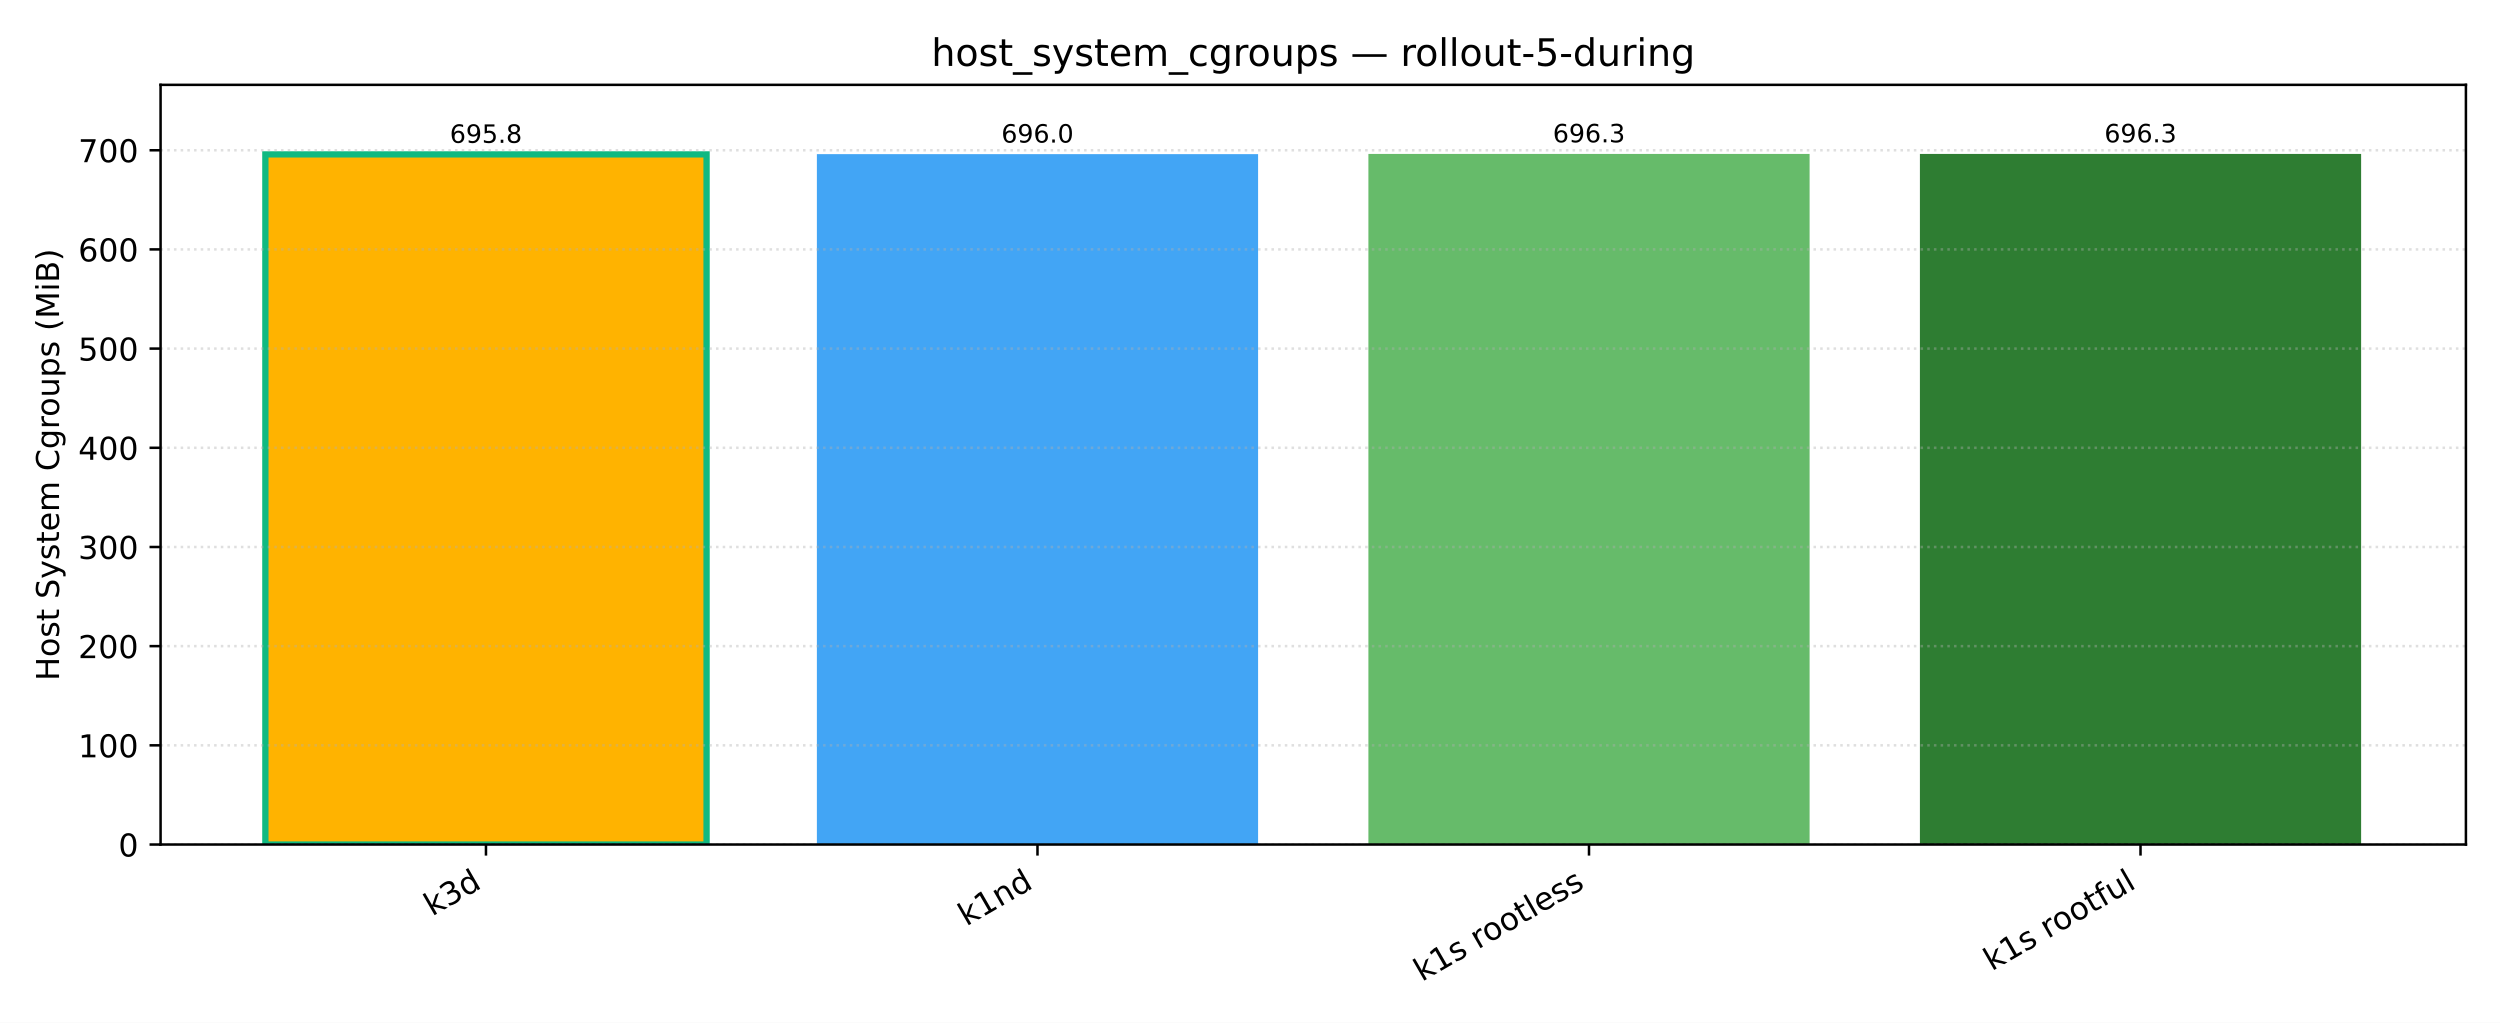
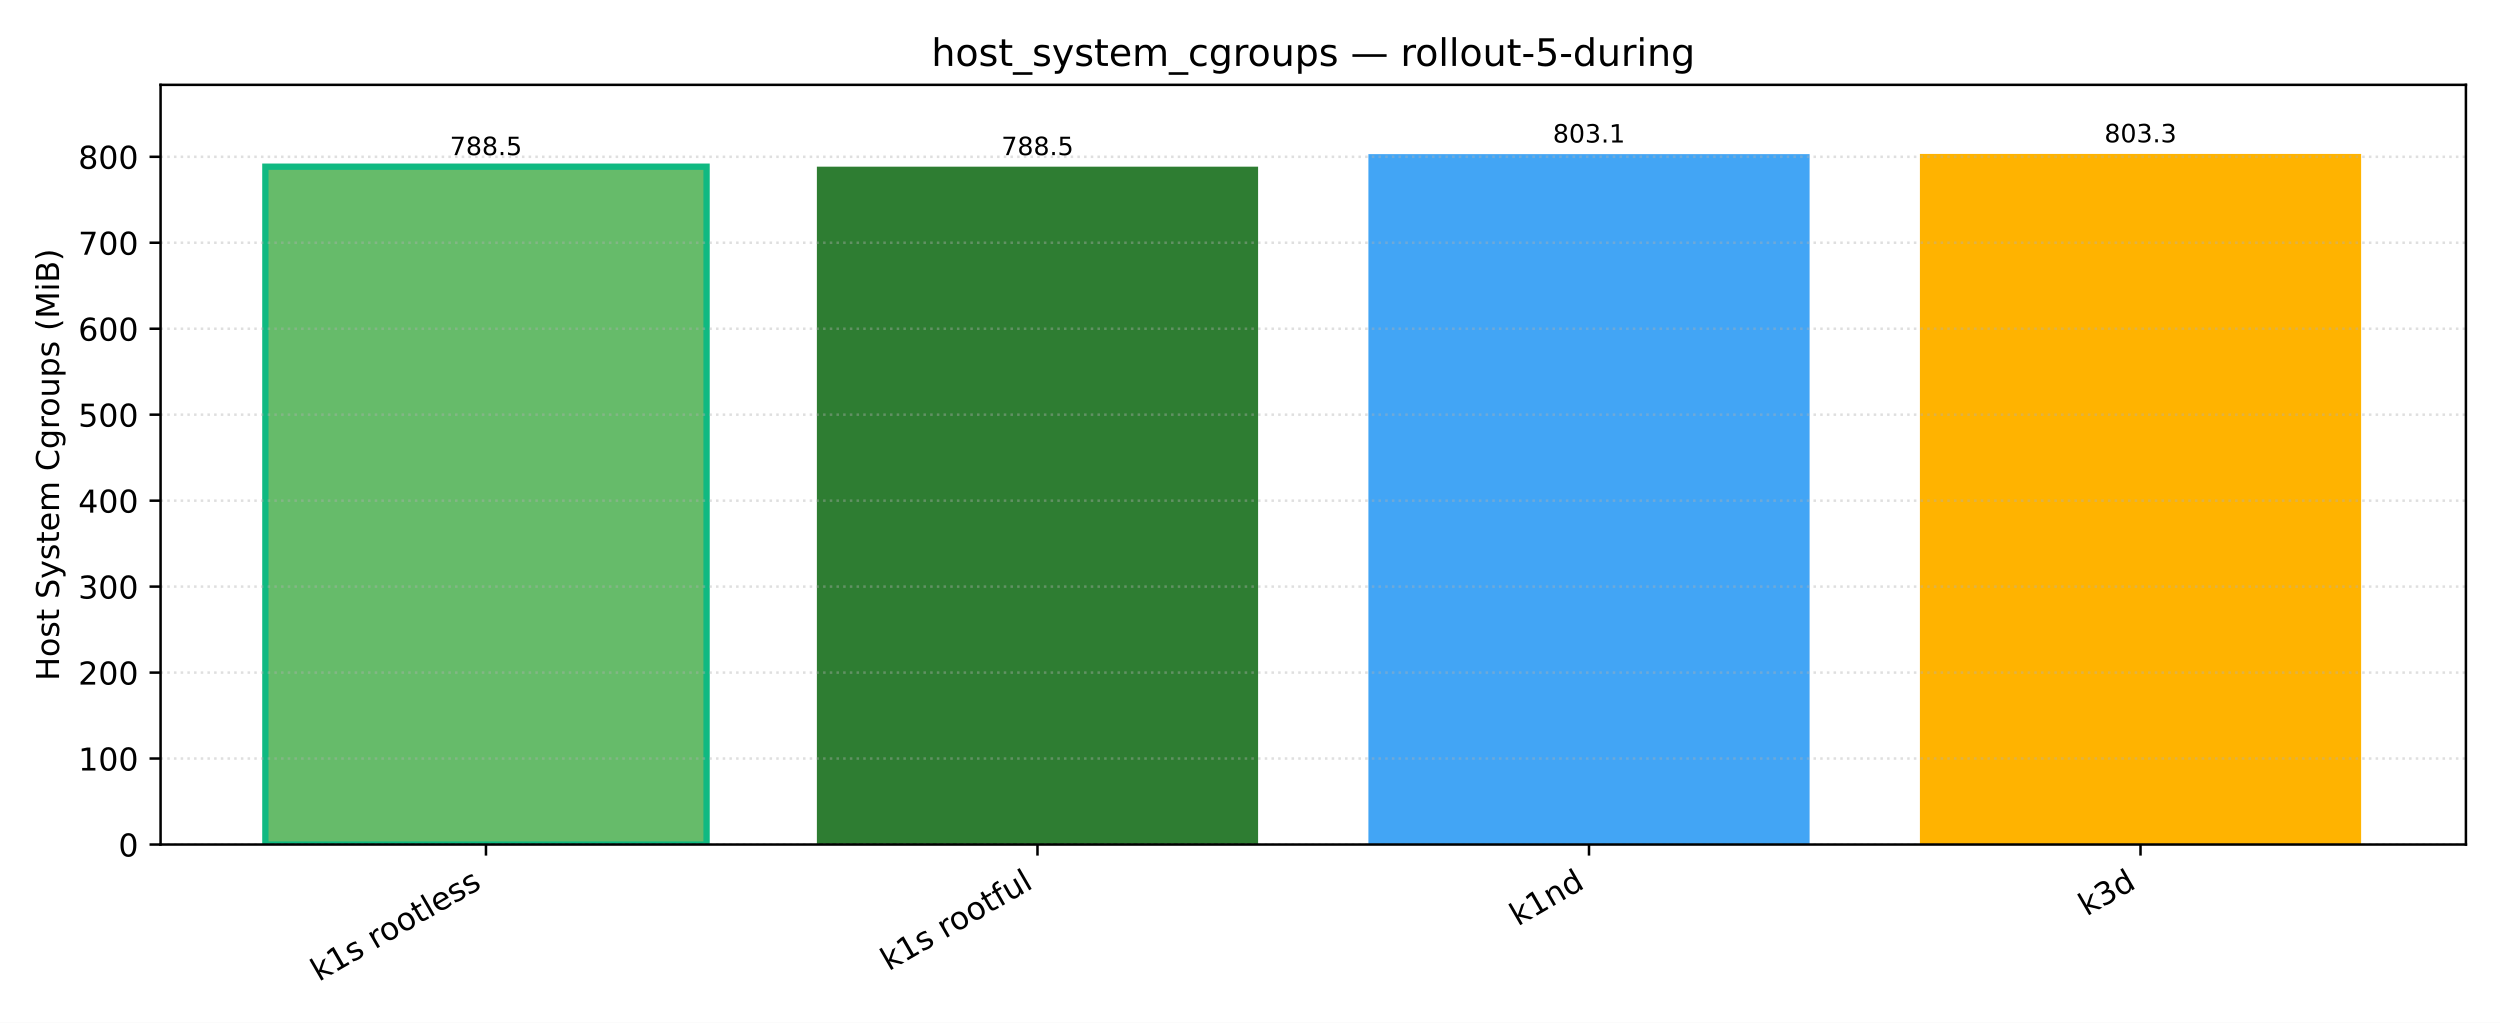
<svg xmlns="http://www.w3.org/2000/svg" xmlns:xlink="http://www.w3.org/1999/xlink" width="792pt" height="324pt" viewBox="0 0 792 324" version="1.1">
  <defs>
    <style type="text/css">*{stroke-linejoin: round; stroke-linecap: butt}</style>
  </defs>
  <g id="figure_1">
    <g id="patch_1">
      <path d="M 0 324  L 792 324  L 792 0  L 0 0  z " style="fill: #ffffff" />
    </g>
    <g id="axes_1">
      <g id="patch_2">
        <path d="M 50.87 267.545  L 781.2 267.545  L 781.2 26.88  L 50.87 26.88  z " style="fill: #ffffff" />
      </g>
      <g id="patch_3">
-         <path d="M 84.067 267.545  L 223.843 267.545  L 223.843 48.916  L 84.067 48.916  z " clip-path="url(#pded07d90b0)" style="fill: #ffb300; stroke: #10b981; stroke-width: 2; stroke-linejoin: miter" />
+         <path d="M 84.067 267.545  L 223.843 267.545  L 223.843 52.81  L 84.067 52.81  z " clip-path="url(#p44257835ae)" style="fill: #66bb6a; stroke: #10b981; stroke-width: 2; stroke-linejoin: miter" />
      </g>
      <g id="patch_4">
-         <path d="M 258.787 267.545  L 398.563 267.545  L 398.563 48.837  L 258.787 48.837  z " clip-path="url(#pded07d90b0)" style="fill: #42a5f5" />
+         <path d="M 258.787 267.545  L 398.563 267.545  L 398.563 52.81  L 258.787 52.81  z " clip-path="url(#p44257835ae)" style="fill: #2e7d32" />
      </g>
      <g id="patch_5">
-         <path d="M 433.507 267.545  L 573.283 267.545  L 573.283 48.759  L 433.507 48.759  z " clip-path="url(#pded07d90b0)" style="fill: #66bb6a" />
+         <path d="M 433.507 267.545  L 573.283 267.545  L 573.283 48.827  L 433.507 48.827  z " clip-path="url(#p44257835ae)" style="fill: #42a5f5" />
      </g>
      <g id="patch_6">
-         <path d="M 608.227 267.545  L 748.003 267.545  L 748.003 48.759  L 608.227 48.759  z " clip-path="url(#pded07d90b0)" style="fill: #2e7d32" />
+         <path d="M 608.227 267.545  L 748.003 267.545  L 748.003 48.759  L 608.227 48.759  z " clip-path="url(#p44257835ae)" style="fill: #ffb300" />
      </g>
      <g id="matplotlib.axis_1">
        <g id="xtick_1">
          <g id="line2d_1">
            <defs>
-               <path id="m4266409bee" d="M 0 0  L 0 3.5  " style="stroke: #000000; stroke-width: 0.8" />
+               <path id="m3180eea203" d="M 0 0  L 0 3.5  " style="stroke: #000000; stroke-width: 0.8" />
            </defs>
            <g>
-               <use xlink:href="#m4266409bee" x="153.955" y="267.545" style="stroke: #000000; stroke-width: 0.8" />
+               <use xlink:href="#m3180eea203" x="153.955" y="267.545" style="stroke: #000000; stroke-width: 0.8" />
            </g>
          </g>
          <g id="text_1">
-             <g transform="translate(136.8922 290.3767) rotate(-30) scale(0.1 -0.1)">
+             <g transform="translate(101.0103 311.0931) rotate(-30) scale(0.1 -0.1)">
              <defs>
                <path id="DejaVuSans-6b" d="M 581 4863  L 1159 4863  L 1159 1991  L 2875 3500  L 3609 3500  L 1753 1863  L 3688 0  L 2938 0  L 1159 1709  L 1159 0  L 581 0  L 581 4863  z " transform="scale(0.015625)" />
-                 <path id="DejaVuSans-33" d="M 2597 2516  Q 3050 2419 3304 2112  Q 3559 1806 3559 1356  Q 3559 666 3084 287  Q 2609 -91 1734 -91  Q 1441 -91 1130 -33  Q 819 25 488 141  L 488 750  Q 750 597 1062 519  Q 1375 441 1716 441  Q 2309 441 2620 675  Q 2931 909 2931 1356  Q 2931 1769 2642 2001  Q 2353 2234 1838 2234  L 1294 2234  L 1294 2753  L 1863 2753  Q 2328 2753 2575 2939  Q 2822 3125 2822 3475  Q 2822 3834 2567 4026  Q 2313 4219 1838 4219  Q 1578 4219 1281 4162  Q 984 4106 628 3988  L 628 4550  Q 988 4650 1302 4700  Q 1616 4750 1894 4750  Q 2613 4750 3031 4423  Q 3450 4097 3450 3541  Q 3450 3153 3228 2886  Q 3006 2619 2597 2516  z " transform="scale(0.015625)" />
-                 <path id="DejaVuSans-64" d="M 2906 2969  L 2906 4863  L 3481 4863  L 3481 0  L 2906 0  L 2906 525  Q 2725 213 2448 61  Q 2172 -91 1784 -91  Q 1150 -91 751 415  Q 353 922 353 1747  Q 353 2572 751 3078  Q 1150 3584 1784 3584  Q 2172 3584 2448 3432  Q 2725 3281 2906 2969  z M 947 1747  Q 947 1113 1208 752  Q 1469 391 1925 391  Q 2381 391 2643 752  Q 2906 1113 2906 1747  Q 2906 2381 2643 2742  Q 2381 3103 1925 3103  Q 1469 3103 1208 2742  Q 947 2381 947 1747  z " transform="scale(0.015625)" />
-               </defs>
-               <use xlink:href="#DejaVuSans-6b" />
-               <use xlink:href="#DejaVuSans-33" transform="translate(57.91016 0)" />
-               <use xlink:href="#DejaVuSans-64" transform="translate(121.5332 0)" />
-             </g>
-           </g>
-         </g>
-         <g id="xtick_2">
-           <g id="line2d_2">
-             <g>
-               <use xlink:href="#m4266409bee" x="328.675" y="267.545" style="stroke: #000000; stroke-width: 0.8" />
-             </g>
-           </g>
-           <g id="text_2">
-             <g transform="translate(306.1238 293.5454) rotate(-30) scale(0.1 -0.1)">
-               <defs>
                <path id="DejaVuSans-31" d="M 794 531  L 1825 531  L 1825 4091  L 703 3866  L 703 4441  L 1819 4666  L 2450 4666  L 2450 531  L 3481 531  L 3481 0  L 794 0  L 794 531  z " transform="scale(0.015625)" />
-                 <path id="DejaVuSans-6e" d="M 3513 2113  L 3513 0  L 2938 0  L 2938 2094  Q 2938 2591 2744 2837  Q 2550 3084 2163 3084  Q 1697 3084 1428 2787  Q 1159 2491 1159 1978  L 1159 0  L 581 0  L 581 3500  L 1159 3500  L 1159 2956  Q 1366 3272 1645 3428  Q 1925 3584 2291 3584  Q 2894 3584 3203 3211  Q 3513 2838 3513 2113  z " transform="scale(0.015625)" />
-               </defs>
-               <use xlink:href="#DejaVuSans-6b" />
-               <use xlink:href="#DejaVuSans-31" transform="translate(57.91016 0)" />
-               <use xlink:href="#DejaVuSans-6e" transform="translate(121.5332 0)" />
-               <use xlink:href="#DejaVuSans-64" transform="translate(184.9121 0)" />
-             </g>
-           </g>
-         </g>
-         <g id="xtick_3">
-           <g id="line2d_3">
-             <g>
-               <use xlink:href="#m4266409bee" x="503.395" y="267.545" style="stroke: #000000; stroke-width: 0.8" />
-             </g>
-           </g>
-           <g id="text_3">
-             <g transform="translate(450.4505 311.0931) rotate(-30) scale(0.1 -0.1)">
-               <defs>
                <path id="DejaVuSans-73" d="M 2834 3397  L 2834 2853  Q 2591 2978 2328 3040  Q 2066 3103 1784 3103  Q 1356 3103 1142 2972  Q 928 2841 928 2578  Q 928 2378 1081 2264  Q 1234 2150 1697 2047  L 1894 2003  Q 2506 1872 2764 1633  Q 3022 1394 3022 966  Q 3022 478 2636 193  Q 2250 -91 1575 -91  Q 1294 -91 989 -36  Q 684 19 347 128  L 347 722  Q 666 556 975 473  Q 1284 391 1588 391  Q 1994 391 2212 530  Q 2431 669 2431 922  Q 2431 1156 2273 1281  Q 2116 1406 1581 1522  L 1381 1569  Q 847 1681 609 1914  Q 372 2147 372 2553  Q 372 3047 722 3315  Q 1072 3584 1716 3584  Q 2034 3584 2315 3537  Q 2597 3491 2834 3397  z " transform="scale(0.015625)" />
                <path id="DejaVuSans-20" transform="scale(0.015625)" />
                <path id="DejaVuSans-72" d="M 2631 2963  Q 2534 3019 2420 3045  Q 2306 3072 2169 3072  Q 1681 3072 1420 2755  Q 1159 2438 1159 1844  L 1159 0  L 581 0  L 581 3500  L 1159 3500  L 1159 2956  Q 1341 3275 1631 3429  Q 1922 3584 2338 3584  Q 2397 3584 2469 3576  Q 2541 3569 2628 3553  L 2631 2963  z " transform="scale(0.015625)" />
                <path id="DejaVuSans-6f" d="M 1959 3097  Q 1497 3097 1228 2736  Q 959 2375 959 1747  Q 959 1119 1226 758  Q 1494 397 1959 397  Q 2419 397 2687 759  Q 2956 1122 2956 1747  Q 2956 2369 2687 2733  Q 2419 3097 1959 3097  z M 1959 3584  Q 2709 3584 3137 3096  Q 3566 2609 3566 1747  Q 3566 888 3137 398  Q 2709 -91 1959 -91  Q 1206 -91 779 398  Q 353 888 353 1747  Q 353 2609 779 3096  Q 1206 3584 1959 3584  z " transform="scale(0.015625)" />
                <path id="DejaVuSans-74" d="M 1172 4494  L 1172 3500  L 2356 3500  L 2356 3053  L 1172 3053  L 1172 1153  Q 1172 725 1289 603  Q 1406 481 1766 481  L 2356 481  L 2356 0  L 1766 0  Q 1100 0 847 248  Q 594 497 594 1153  L 594 3053  L 172 3053  L 172 3500  L 594 3500  L 594 4494  L 1172 4494  z " transform="scale(0.015625)" />
                <path id="DejaVuSans-6c" d="M 603 4863  L 1178 4863  L 1178 0  L 603 0  L 603 4863  z " transform="scale(0.015625)" />
                <path id="DejaVuSans-65" d="M 3597 1894  L 3597 1613  L 953 1613  Q 991 1019 1311 708  Q 1631 397 2203 397  Q 2534 397 2845 478  Q 3156 559 3463 722  L 3463 178  Q 3153 47 2828 -22  Q 2503 -91 2169 -91  Q 1331 -91 842 396  Q 353 884 353 1716  Q 353 2575 817 3079  Q 1281 3584 2069 3584  Q 2775 3584 3186 3129  Q 3597 2675 3597 1894  z M 3022 2063  Q 3016 2534 2758 2815  Q 2500 3097 2075 3097  Q 1594 3097 1305 2825  Q 1016 2553 972 2059  L 3022 2063  z " transform="scale(0.015625)" />
              </defs>
              <use xlink:href="#DejaVuSans-6b" />
              <use xlink:href="#DejaVuSans-31" transform="translate(57.91016 0)" />
              <use xlink:href="#DejaVuSans-73" transform="translate(121.5332 0)" />
              <use xlink:href="#DejaVuSans-20" transform="translate(173.6328 0)" />
              <use xlink:href="#DejaVuSans-72" transform="translate(205.4199 0)" />
              <use xlink:href="#DejaVuSans-6f" transform="translate(244.2832 0)" />
              <use xlink:href="#DejaVuSans-6f" transform="translate(305.4648 0)" />
              <use xlink:href="#DejaVuSans-74" transform="translate(366.6465 0)" />
              <use xlink:href="#DejaVuSans-6c" transform="translate(405.8555 0)" />
              <use xlink:href="#DejaVuSans-65" transform="translate(433.6387 0)" />
              <use xlink:href="#DejaVuSans-73" transform="translate(495.1621 0)" />
              <use xlink:href="#DejaVuSans-73" transform="translate(547.2617 0)" />
            </g>
          </g>
        </g>
-         <g id="xtick_4">
-           <g id="line2d_4">
-             <g>
-               <use xlink:href="#m4266409bee" x="678.115" y="267.545" style="stroke: #000000; stroke-width: 0.8" />
-             </g>
-           </g>
-           <g id="text_4">
-             <g transform="translate(630.9852 307.7361) rotate(-30) scale(0.1 -0.1)">
+         <g id="xtick_2">
+           <g id="line2d_2">
+             <g>
+               <use xlink:href="#m3180eea203" x="328.675" y="267.545" style="stroke: #000000; stroke-width: 0.8" />
+             </g>
+           </g>
+           <g id="text_2">
+             <g transform="translate(281.545 307.7361) rotate(-30) scale(0.1 -0.1)">
              <defs>
                <path id="DejaVuSans-66" d="M 2375 4863  L 2375 4384  L 1825 4384  Q 1516 4384 1395 4259  Q 1275 4134 1275 3809  L 1275 3500  L 2222 3500  L 2222 3053  L 1275 3053  L 1275 0  L 697 0  L 697 3053  L 147 3053  L 147 3500  L 697 3500  L 697 3744  Q 697 4328 969 4595  Q 1241 4863 1831 4863  L 2375 4863  z " transform="scale(0.015625)" />
                <path id="DejaVuSans-75" d="M 544 1381  L 544 3500  L 1119 3500  L 1119 1403  Q 1119 906 1312 657  Q 1506 409 1894 409  Q 2359 409 2629 706  Q 2900 1003 2900 1516  L 2900 3500  L 3475 3500  L 3475 0  L 2900 0  L 2900 538  Q 2691 219 2414 64  Q 2138 -91 1772 -91  Q 1169 -91 856 284  Q 544 659 544 1381  z M 1991 3584  L 1991 3584  z " transform="scale(0.015625)" />
              </defs>
              <use xlink:href="#DejaVuSans-6b" />
              <use xlink:href="#DejaVuSans-31" transform="translate(57.91016 0)" />
              <use xlink:href="#DejaVuSans-73" transform="translate(121.5332 0)" />
              <use xlink:href="#DejaVuSans-20" transform="translate(173.6328 0)" />
              <use xlink:href="#DejaVuSans-72" transform="translate(205.4199 0)" />
              <use xlink:href="#DejaVuSans-6f" transform="translate(244.2832 0)" />
              <use xlink:href="#DejaVuSans-6f" transform="translate(305.4648 0)" />
              <use xlink:href="#DejaVuSans-74" transform="translate(366.6465 0)" />
              <use xlink:href="#DejaVuSans-66" transform="translate(405.8555 0)" />
              <use xlink:href="#DejaVuSans-75" transform="translate(441.0605 0)" />
              <use xlink:href="#DejaVuSans-6c" transform="translate(504.4395 0)" />
            </g>
          </g>
        </g>
+         <g id="xtick_3">
+           <g id="line2d_3">
+             <g>
+               <use xlink:href="#m3180eea203" x="503.395" y="267.545" style="stroke: #000000; stroke-width: 0.8" />
+             </g>
+           </g>
+           <g id="text_3">
+             <g transform="translate(480.8439 293.5454) rotate(-30) scale(0.1 -0.1)">
+               <defs>
+                 <path id="DejaVuSans-6e" d="M 3513 2113  L 3513 0  L 2938 0  L 2938 2094  Q 2938 2591 2744 2837  Q 2550 3084 2163 3084  Q 1697 3084 1428 2787  Q 1159 2491 1159 1978  L 1159 0  L 581 0  L 581 3500  L 1159 3500  L 1159 2956  Q 1366 3272 1645 3428  Q 1925 3584 2291 3584  Q 2894 3584 3203 3211  Q 3513 2838 3513 2113  z " transform="scale(0.015625)" />
+                 <path id="DejaVuSans-64" d="M 2906 2969  L 2906 4863  L 3481 4863  L 3481 0  L 2906 0  L 2906 525  Q 2725 213 2448 61  Q 2172 -91 1784 -91  Q 1150 -91 751 415  Q 353 922 353 1747  Q 353 2572 751 3078  Q 1150 3584 1784 3584  Q 2172 3584 2448 3432  Q 2725 3281 2906 2969  z M 947 1747  Q 947 1113 1208 752  Q 1469 391 1925 391  Q 2381 391 2643 752  Q 2906 1113 2906 1747  Q 2906 2381 2643 2742  Q 2381 3103 1925 3103  Q 1469 3103 1208 2742  Q 947 2381 947 1747  z " transform="scale(0.015625)" />
+               </defs>
+               <use xlink:href="#DejaVuSans-6b" />
+               <use xlink:href="#DejaVuSans-31" transform="translate(57.91016 0)" />
+               <use xlink:href="#DejaVuSans-6e" transform="translate(121.5332 0)" />
+               <use xlink:href="#DejaVuSans-64" transform="translate(184.9121 0)" />
+             </g>
+           </g>
+         </g>
+         <g id="xtick_4">
+           <g id="line2d_4">
+             <g>
+               <use xlink:href="#m3180eea203" x="678.115" y="267.545" style="stroke: #000000; stroke-width: 0.8" />
+             </g>
+           </g>
+           <g id="text_4">
+             <g transform="translate(661.0525 290.3767) rotate(-30) scale(0.1 -0.1)">
+               <defs>
+                 <path id="DejaVuSans-33" d="M 2597 2516  Q 3050 2419 3304 2112  Q 3559 1806 3559 1356  Q 3559 666 3084 287  Q 2609 -91 1734 -91  Q 1441 -91 1130 -33  Q 819 25 488 141  L 488 750  Q 750 597 1062 519  Q 1375 441 1716 441  Q 2309 441 2620 675  Q 2931 909 2931 1356  Q 2931 1769 2642 2001  Q 2353 2234 1838 2234  L 1294 2234  L 1294 2753  L 1863 2753  Q 2328 2753 2575 2939  Q 2822 3125 2822 3475  Q 2822 3834 2567 4026  Q 2313 4219 1838 4219  Q 1578 4219 1281 4162  Q 984 4106 628 3988  L 628 4550  Q 988 4650 1302 4700  Q 1616 4750 1894 4750  Q 2613 4750 3031 4423  Q 3450 4097 3450 3541  Q 3450 3153 3228 2886  Q 3006 2619 2597 2516  z " transform="scale(0.015625)" />
+               </defs>
+               <use xlink:href="#DejaVuSans-6b" />
+               <use xlink:href="#DejaVuSans-33" transform="translate(57.91016 0)" />
+               <use xlink:href="#DejaVuSans-64" transform="translate(121.5332 0)" />
+             </g>
+           </g>
+         </g>
      </g>
      <g id="matplotlib.axis_2">
        <g id="ytick_1">
          <g id="line2d_5">
-             <path d="M 50.87 267.545  L 781.2 267.545  " clip-path="url(#pded07d90b0)" style="fill: none; stroke-dasharray: 0.8,1.32; stroke-dashoffset: 0; stroke: #b0b0b0; stroke-opacity: 0.4; stroke-width: 0.8" />
+             <path d="M 50.87 267.545  L 781.2 267.545  " clip-path="url(#p44257835ae)" style="fill: none; stroke-dasharray: 0.8,1.32; stroke-dashoffset: 0; stroke: #b0b0b0; stroke-opacity: 0.4; stroke-width: 0.8" />
          </g>
          <g id="line2d_6">
            <defs>
-               <path id="mcf8154e79a" d="M 0 0  L -3.5 0  " style="stroke: #000000; stroke-width: 0.8" />
+               <path id="m8c881ca700" d="M 0 0  L -3.5 0  " style="stroke: #000000; stroke-width: 0.8" />
            </defs>
            <g>
-               <use xlink:href="#mcf8154e79a" x="50.87" y="267.545" style="stroke: #000000; stroke-width: 0.8" />
+               <use xlink:href="#m8c881ca700" x="50.87" y="267.545" style="stroke: #000000; stroke-width: 0.8" />
            </g>
          </g>
          <g id="text_5">
            <g transform="translate(37.5075 271.3447) scale(0.1 -0.1)">
              <defs>
                <path id="DejaVuSans-30" d="M 2034 4250  Q 1547 4250 1301 3770  Q 1056 3291 1056 2328  Q 1056 1369 1301 889  Q 1547 409 2034 409  Q 2525 409 2770 889  Q 3016 1369 3016 2328  Q 3016 3291 2770 3770  Q 2525 4250 2034 4250  z M 2034 4750  Q 2819 4750 3233 4129  Q 3647 3509 3647 2328  Q 3647 1150 3233 529  Q 2819 -91 2034 -91  Q 1250 -91 836 529  Q 422 1150 422 2328  Q 422 3509 836 4129  Q 1250 4750 2034 4750  z " transform="scale(0.015625)" />
              </defs>
              <use xlink:href="#DejaVuSans-30" />
            </g>
          </g>
        </g>
        <g id="ytick_2">
          <g id="line2d_7">
-             <path d="M 50.87 236.124  L 781.2 236.124  " clip-path="url(#pded07d90b0)" style="fill: none; stroke-dasharray: 0.8,1.32; stroke-dashoffset: 0; stroke: #b0b0b0; stroke-opacity: 0.4; stroke-width: 0.8" />
+             <path d="M 50.87 240.311  L 781.2 240.311  " clip-path="url(#p44257835ae)" style="fill: none; stroke-dasharray: 0.8,1.32; stroke-dashoffset: 0; stroke: #b0b0b0; stroke-opacity: 0.4; stroke-width: 0.8" />
          </g>
          <g id="line2d_8">
            <g>
-               <use xlink:href="#mcf8154e79a" x="50.87" y="236.124" style="stroke: #000000; stroke-width: 0.8" />
+               <use xlink:href="#m8c881ca700" x="50.87" y="240.311" style="stroke: #000000; stroke-width: 0.8" />
            </g>
          </g>
          <g id="text_6">
-             <g transform="translate(24.7825 239.9232) scale(0.1 -0.1)">
+             <g transform="translate(24.7825 244.1098) scale(0.1 -0.1)">
              <use xlink:href="#DejaVuSans-31" />
              <use xlink:href="#DejaVuSans-30" transform="translate(63.62305 0)" />
              <use xlink:href="#DejaVuSans-30" transform="translate(127.2461 0)" />
            </g>
          </g>
        </g>
        <g id="ytick_3">
          <g id="line2d_9">
-             <path d="M 50.87 204.703  L 781.2 204.703  " clip-path="url(#pded07d90b0)" style="fill: none; stroke-dasharray: 0.8,1.32; stroke-dashoffset: 0; stroke: #b0b0b0; stroke-opacity: 0.4; stroke-width: 0.8" />
+             <path d="M 50.87 213.076  L 781.2 213.076  " clip-path="url(#p44257835ae)" style="fill: none; stroke-dasharray: 0.8,1.32; stroke-dashoffset: 0; stroke: #b0b0b0; stroke-opacity: 0.4; stroke-width: 0.8" />
          </g>
          <g id="line2d_10">
            <g>
-               <use xlink:href="#mcf8154e79a" x="50.87" y="204.703" style="stroke: #000000; stroke-width: 0.8" />
+               <use xlink:href="#m8c881ca700" x="50.87" y="213.076" style="stroke: #000000; stroke-width: 0.8" />
            </g>
          </g>
          <g id="text_7">
-             <g transform="translate(24.7825 208.5017) scale(0.1 -0.1)">
+             <g transform="translate(24.7825 216.8749) scale(0.1 -0.1)">
              <defs>
                <path id="DejaVuSans-32" d="M 1228 531  L 3431 531  L 3431 0  L 469 0  L 469 531  Q 828 903 1448 1529  Q 2069 2156 2228 2338  Q 2531 2678 2651 2914  Q 2772 3150 2772 3378  Q 2772 3750 2511 3984  Q 2250 4219 1831 4219  Q 1534 4219 1204 4116  Q 875 4013 500 3803  L 500 4441  Q 881 4594 1212 4672  Q 1544 4750 1819 4750  Q 2544 4750 2975 4387  Q 3406 4025 3406 3419  Q 3406 3131 3298 2873  Q 3191 2616 2906 2266  Q 2828 2175 2409 1742  Q 1991 1309 1228 531  z " transform="scale(0.015625)" />
              </defs>
              <use xlink:href="#DejaVuSans-32" />
              <use xlink:href="#DejaVuSans-30" transform="translate(63.62305 0)" />
              <use xlink:href="#DejaVuSans-30" transform="translate(127.2461 0)" />
            </g>
          </g>
        </g>
        <g id="ytick_4">
          <g id="line2d_11">
-             <path d="M 50.87 173.281  L 781.2 173.281  " clip-path="url(#pded07d90b0)" style="fill: none; stroke-dasharray: 0.8,1.32; stroke-dashoffset: 0; stroke: #b0b0b0; stroke-opacity: 0.4; stroke-width: 0.8" />
+             <path d="M 50.87 185.841  L 781.2 185.841  " clip-path="url(#p44257835ae)" style="fill: none; stroke-dasharray: 0.8,1.32; stroke-dashoffset: 0; stroke: #b0b0b0; stroke-opacity: 0.4; stroke-width: 0.8" />
          </g>
          <g id="line2d_12">
            <g>
-               <use xlink:href="#mcf8154e79a" x="50.87" y="173.281" style="stroke: #000000; stroke-width: 0.8" />
+               <use xlink:href="#m8c881ca700" x="50.87" y="185.841" style="stroke: #000000; stroke-width: 0.8" />
            </g>
          </g>
          <g id="text_8">
-             <g transform="translate(24.7825 177.0802) scale(0.1 -0.1)">
+             <g transform="translate(24.7825 189.6399) scale(0.1 -0.1)">
              <use xlink:href="#DejaVuSans-33" />
              <use xlink:href="#DejaVuSans-30" transform="translate(63.62305 0)" />
              <use xlink:href="#DejaVuSans-30" transform="translate(127.2461 0)" />
            </g>
          </g>
        </g>
        <g id="ytick_5">
          <g id="line2d_13">
-             <path d="M 50.87 141.86  L 781.2 141.86  " clip-path="url(#pded07d90b0)" style="fill: none; stroke-dasharray: 0.8,1.32; stroke-dashoffset: 0; stroke: #b0b0b0; stroke-opacity: 0.4; stroke-width: 0.8" />
+             <path d="M 50.87 158.606  L 781.2 158.606  " clip-path="url(#p44257835ae)" style="fill: none; stroke-dasharray: 0.8,1.32; stroke-dashoffset: 0; stroke: #b0b0b0; stroke-opacity: 0.4; stroke-width: 0.8" />
          </g>
          <g id="line2d_14">
            <g>
-               <use xlink:href="#mcf8154e79a" x="50.87" y="141.86" style="stroke: #000000; stroke-width: 0.8" />
+               <use xlink:href="#m8c881ca700" x="50.87" y="158.606" style="stroke: #000000; stroke-width: 0.8" />
            </g>
          </g>
          <g id="text_9">
-             <g transform="translate(24.7825 145.6588) scale(0.1 -0.1)">
+             <g transform="translate(24.7825 162.405) scale(0.1 -0.1)">
              <defs>
                <path id="DejaVuSans-34" d="M 2419 4116  L 825 1625  L 2419 1625  L 2419 4116  z M 2253 4666  L 3047 4666  L 3047 1625  L 3713 1625  L 3713 1100  L 3047 1100  L 3047 0  L 2419 0  L 2419 1100  L 313 1100  L 313 1709  L 2253 4666  z " transform="scale(0.015625)" />
              </defs>
              <use xlink:href="#DejaVuSans-34" />
              <use xlink:href="#DejaVuSans-30" transform="translate(63.62305 0)" />
              <use xlink:href="#DejaVuSans-30" transform="translate(127.2461 0)" />
            </g>
          </g>
        </g>
        <g id="ytick_6">
          <g id="line2d_15">
-             <path d="M 50.87 110.438  L 781.2 110.438  " clip-path="url(#pded07d90b0)" style="fill: none; stroke-dasharray: 0.8,1.32; stroke-dashoffset: 0; stroke: #b0b0b0; stroke-opacity: 0.4; stroke-width: 0.8" />
+             <path d="M 50.87 131.371  L 781.2 131.371  " clip-path="url(#p44257835ae)" style="fill: none; stroke-dasharray: 0.8,1.32; stroke-dashoffset: 0; stroke: #b0b0b0; stroke-opacity: 0.4; stroke-width: 0.8" />
          </g>
          <g id="line2d_16">
            <g>
-               <use xlink:href="#mcf8154e79a" x="50.87" y="110.438" style="stroke: #000000; stroke-width: 0.8" />
+               <use xlink:href="#m8c881ca700" x="50.87" y="131.371" style="stroke: #000000; stroke-width: 0.8" />
            </g>
          </g>
          <g id="text_10">
-             <g transform="translate(24.7825 114.2373) scale(0.1 -0.1)">
+             <g transform="translate(24.7825 135.1701) scale(0.1 -0.1)">
              <defs>
                <path id="DejaVuSans-35" d="M 691 4666  L 3169 4666  L 3169 4134  L 1269 4134  L 1269 2991  Q 1406 3038 1543 3061  Q 1681 3084 1819 3084  Q 2600 3084 3056 2656  Q 3513 2228 3513 1497  Q 3513 744 3044 326  Q 2575 -91 1722 -91  Q 1428 -91 1123 -41  Q 819 9 494 109  L 494 744  Q 775 591 1075 516  Q 1375 441 1709 441  Q 2250 441 2565 725  Q 2881 1009 2881 1497  Q 2881 1984 2565 2268  Q 2250 2553 1709 2553  Q 1456 2553 1204 2497  Q 953 2441 691 2322  L 691 4666  z " transform="scale(0.015625)" />
              </defs>
              <use xlink:href="#DejaVuSans-35" />
              <use xlink:href="#DejaVuSans-30" transform="translate(63.62305 0)" />
              <use xlink:href="#DejaVuSans-30" transform="translate(127.2461 0)" />
            </g>
          </g>
        </g>
        <g id="ytick_7">
          <g id="line2d_17">
-             <path d="M 50.87 79.017  L 781.2 79.017  " clip-path="url(#pded07d90b0)" style="fill: none; stroke-dasharray: 0.8,1.32; stroke-dashoffset: 0; stroke: #b0b0b0; stroke-opacity: 0.4; stroke-width: 0.8" />
+             <path d="M 50.87 104.136  L 781.2 104.136  " clip-path="url(#p44257835ae)" style="fill: none; stroke-dasharray: 0.8,1.32; stroke-dashoffset: 0; stroke: #b0b0b0; stroke-opacity: 0.4; stroke-width: 0.8" />
          </g>
          <g id="line2d_18">
            <g>
-               <use xlink:href="#mcf8154e79a" x="50.87" y="79.017" style="stroke: #000000; stroke-width: 0.8" />
+               <use xlink:href="#m8c881ca700" x="50.87" y="104.136" style="stroke: #000000; stroke-width: 0.8" />
            </g>
          </g>
          <g id="text_11">
-             <g transform="translate(24.7825 82.8158) scale(0.1 -0.1)">
+             <g transform="translate(24.7825 107.9352) scale(0.1 -0.1)">
              <defs>
                <path id="DejaVuSans-36" d="M 2113 2584  Q 1688 2584 1439 2293  Q 1191 2003 1191 1497  Q 1191 994 1439 701  Q 1688 409 2113 409  Q 2538 409 2786 701  Q 3034 994 3034 1497  Q 3034 2003 2786 2293  Q 2538 2584 2113 2584  z M 3366 4563  L 3366 3988  Q 3128 4100 2886 4159  Q 2644 4219 2406 4219  Q 1781 4219 1451 3797  Q 1122 3375 1075 2522  Q 1259 2794 1537 2939  Q 1816 3084 2150 3084  Q 2853 3084 3261 2657  Q 3669 2231 3669 1497  Q 3669 778 3244 343  Q 2819 -91 2113 -91  Q 1303 -91 875 529  Q 447 1150 447 2328  Q 447 3434 972 4092  Q 1497 4750 2381 4750  Q 2619 4750 2861 4703  Q 3103 4656 3366 4563  z " transform="scale(0.015625)" />
              </defs>
              <use xlink:href="#DejaVuSans-36" />
              <use xlink:href="#DejaVuSans-30" transform="translate(63.62305 0)" />
              <use xlink:href="#DejaVuSans-30" transform="translate(127.2461 0)" />
            </g>
          </g>
        </g>
        <g id="ytick_8">
          <g id="line2d_19">
-             <path d="M 50.87 47.595  L 781.2 47.595  " clip-path="url(#pded07d90b0)" style="fill: none; stroke-dasharray: 0.8,1.32; stroke-dashoffset: 0; stroke: #b0b0b0; stroke-opacity: 0.4; stroke-width: 0.8" />
+             <path d="M 50.87 76.901  L 781.2 76.901  " clip-path="url(#p44257835ae)" style="fill: none; stroke-dasharray: 0.8,1.32; stroke-dashoffset: 0; stroke: #b0b0b0; stroke-opacity: 0.4; stroke-width: 0.8" />
          </g>
          <g id="line2d_20">
            <g>
-               <use xlink:href="#mcf8154e79a" x="50.87" y="47.595" style="stroke: #000000; stroke-width: 0.8" />
+               <use xlink:href="#m8c881ca700" x="50.87" y="76.901" style="stroke: #000000; stroke-width: 0.8" />
            </g>
          </g>
          <g id="text_12">
-             <g transform="translate(24.7825 51.39432) scale(0.1 -0.1)">
+             <g transform="translate(24.7825 80.70029) scale(0.1 -0.1)">
              <defs>
                <path id="DejaVuSans-37" d="M 525 4666  L 3525 4666  L 3525 4397  L 1831 0  L 1172 0  L 2766 4134  L 525 4134  L 525 4666  z " transform="scale(0.015625)" />
              </defs>
              <use xlink:href="#DejaVuSans-37" />
              <use xlink:href="#DejaVuSans-30" transform="translate(63.62305 0)" />
              <use xlink:href="#DejaVuSans-30" transform="translate(127.2461 0)" />
            </g>
          </g>
        </g>
-         <g id="text_13">
+         <g id="ytick_9">
+           <g id="line2d_21">
+             <path d="M 50.87 49.666  L 781.2 49.666  " clip-path="url(#p44257835ae)" style="fill: none; stroke-dasharray: 0.8,1.32; stroke-dashoffset: 0; stroke: #b0b0b0; stroke-opacity: 0.4; stroke-width: 0.8" />
+           </g>
+           <g id="line2d_22">
+             <g>
+               <use xlink:href="#m8c881ca700" x="50.87" y="49.666" style="stroke: #000000; stroke-width: 0.8" />
+             </g>
+           </g>
+           <g id="text_13">
+             <g transform="translate(24.7825 53.46537) scale(0.1 -0.1)">
+               <defs>
+                 <path id="DejaVuSans-38" d="M 2034 2216  Q 1584 2216 1326 1975  Q 1069 1734 1069 1313  Q 1069 891 1326 650  Q 1584 409 2034 409  Q 2484 409 2743 651  Q 3003 894 3003 1313  Q 3003 1734 2745 1975  Q 2488 2216 2034 2216  z M 1403 2484  Q 997 2584 770 2862  Q 544 3141 544 3541  Q 544 4100 942 4425  Q 1341 4750 2034 4750  Q 2731 4750 3128 4425  Q 3525 4100 3525 3541  Q 3525 3141 3298 2862  Q 3072 2584 2669 2484  Q 3125 2378 3379 2068  Q 3634 1759 3634 1313  Q 3634 634 3220 271  Q 2806 -91 2034 -91  Q 1263 -91 848 271  Q 434 634 434 1313  Q 434 1759 690 2068  Q 947 2378 1403 2484  z M 1172 3481  Q 1172 3119 1398 2916  Q 1625 2713 2034 2713  Q 2441 2713 2670 2916  Q 2900 3119 2900 3481  Q 2900 3844 2670 4047  Q 2441 4250 2034 4250  Q 1625 4250 1398 4047  Q 1172 3844 1172 3481  z " transform="scale(0.015625)" />
+               </defs>
+               <use xlink:href="#DejaVuSans-38" />
+               <use xlink:href="#DejaVuSans-30" transform="translate(63.62305 0)" />
+               <use xlink:href="#DejaVuSans-30" transform="translate(127.2461 0)" />
+             </g>
+           </g>
+         </g>
+         <g id="text_14">
          <g transform="translate(18.70281 215.6604) rotate(-90) scale(0.1 -0.1)">
            <defs>
              <path id="DejaVuSans-48" d="M 628 4666  L 1259 4666  L 1259 2753  L 3553 2753  L 3553 4666  L 4184 4666  L 4184 0  L 3553 0  L 3553 2222  L 1259 2222  L 1259 0  L 628 0  L 628 4666  z " transform="scale(0.015625)" />
              <path id="DejaVuSans-53" d="M 3425 4513  L 3425 3897  Q 3066 4069 2747 4153  Q 2428 4238 2131 4238  Q 1616 4238 1336 4038  Q 1056 3838 1056 3469  Q 1056 3159 1242 3001  Q 1428 2844 1947 2747  L 2328 2669  Q 3034 2534 3370 2195  Q 3706 1856 3706 1288  Q 3706 609 3251 259  Q 2797 -91 1919 -91  Q 1588 -91 1214 -16  Q 841 59 441 206  L 441 856  Q 825 641 1194 531  Q 1563 422 1919 422  Q 2459 422 2753 634  Q 3047 847 3047 1241  Q 3047 1584 2836 1778  Q 2625 1972 2144 2069  L 1759 2144  Q 1053 2284 737 2584  Q 422 2884 422 3419  Q 422 4038 858 4394  Q 1294 4750 2059 4750  Q 2388 4750 2728 4690  Q 3069 4631 3425 4513  z " transform="scale(0.015625)" />
              <path id="DejaVuSans-79" d="M 2059 -325  Q 1816 -950 1584 -1140  Q 1353 -1331 966 -1331  L 506 -1331  L 506 -850  L 844 -850  Q 1081 -850 1212 -737  Q 1344 -625 1503 -206  L 1606 56  L 191 3500  L 800 3500  L 1894 763  L 2988 3500  L 3597 3500  L 2059 -325  z " transform="scale(0.015625)" />
              <path id="DejaVuSans-6d" d="M 3328 2828  Q 3544 3216 3844 3400  Q 4144 3584 4550 3584  Q 5097 3584 5394 3201  Q 5691 2819 5691 2113  L 5691 0  L 5113 0  L 5113 2094  Q 5113 2597 4934 2840  Q 4756 3084 4391 3084  Q 3944 3084 3684 2787  Q 3425 2491 3425 1978  L 3425 0  L 2847 0  L 2847 2094  Q 2847 2600 2669 2842  Q 2491 3084 2119 3084  Q 1678 3084 1418 2786  Q 1159 2488 1159 1978  L 1159 0  L 581 0  L 581 3500  L 1159 3500  L 1159 2956  Q 1356 3278 1631 3431  Q 1906 3584 2284 3584  Q 2666 3584 2933 3390  Q 3200 3197 3328 2828  z " transform="scale(0.015625)" />
              <path id="DejaVuSans-43" d="M 4122 4306  L 4122 3641  Q 3803 3938 3442 4084  Q 3081 4231 2675 4231  Q 1875 4231 1450 3742  Q 1025 3253 1025 2328  Q 1025 1406 1450 917  Q 1875 428 2675 428  Q 3081 428 3442 575  Q 3803 722 4122 1019  L 4122 359  Q 3791 134 3420 21  Q 3050 -91 2638 -91  Q 1578 -91 968 557  Q 359 1206 359 2328  Q 359 3453 968 4101  Q 1578 4750 2638 4750  Q 3056 4750 3426 4639  Q 3797 4528 4122 4306  z " transform="scale(0.015625)" />
              <path id="DejaVuSans-67" d="M 2906 1791  Q 2906 2416 2648 2759  Q 2391 3103 1925 3103  Q 1463 3103 1205 2759  Q 947 2416 947 1791  Q 947 1169 1205 825  Q 1463 481 1925 481  Q 2391 481 2648 825  Q 2906 1169 2906 1791  z M 3481 434  Q 3481 -459 3084 -895  Q 2688 -1331 1869 -1331  Q 1566 -1331 1297 -1286  Q 1028 -1241 775 -1147  L 775 -588  Q 1028 -725 1275 -790  Q 1522 -856 1778 -856  Q 2344 -856 2625 -561  Q 2906 -266 2906 331  L 2906 616  Q 2728 306 2450 153  Q 2172 0 1784 0  Q 1141 0 747 490  Q 353 981 353 1791  Q 353 2603 747 3093  Q 1141 3584 1784 3584  Q 2172 3584 2450 3431  Q 2728 3278 2906 2969  L 2906 3500  L 3481 3500  L 3481 434  z " transform="scale(0.015625)" />
              <path id="DejaVuSans-70" d="M 1159 525  L 1159 -1331  L 581 -1331  L 581 3500  L 1159 3500  L 1159 2969  Q 1341 3281 1617 3432  Q 1894 3584 2278 3584  Q 2916 3584 3314 3078  Q 3713 2572 3713 1747  Q 3713 922 3314 415  Q 2916 -91 2278 -91  Q 1894 -91 1617 61  Q 1341 213 1159 525  z M 3116 1747  Q 3116 2381 2855 2742  Q 2594 3103 2138 3103  Q 1681 3103 1420 2742  Q 1159 2381 1159 1747  Q 1159 1113 1420 752  Q 1681 391 2138 391  Q 2594 391 2855 752  Q 3116 1113 3116 1747  z " transform="scale(0.015625)" />
              <path id="DejaVuSans-28" d="M 1984 4856  Q 1566 4138 1362 3434  Q 1159 2731 1159 2009  Q 1159 1288 1364 580  Q 1569 -128 1984 -844  L 1484 -844  Q 1016 -109 783 600  Q 550 1309 550 2009  Q 550 2706 781 3412  Q 1013 4119 1484 4856  L 1984 4856  z " transform="scale(0.015625)" />
              <path id="DejaVuSans-4d" d="M 628 4666  L 1569 4666  L 2759 1491  L 3956 4666  L 4897 4666  L 4897 0  L 4281 0  L 4281 4097  L 3078 897  L 2444 897  L 1241 4097  L 1241 0  L 628 0  L 628 4666  z " transform="scale(0.015625)" />
              <path id="DejaVuSans-69" d="M 603 3500  L 1178 3500  L 1178 0  L 603 0  L 603 3500  z M 603 4863  L 1178 4863  L 1178 4134  L 603 4134  L 603 4863  z " transform="scale(0.015625)" />
              <path id="DejaVuSans-42" d="M 1259 2228  L 1259 519  L 2272 519  Q 2781 519 3026 730  Q 3272 941 3272 1375  Q 3272 1813 3026 2020  Q 2781 2228 2272 2228  L 1259 2228  z M 1259 4147  L 1259 2741  L 2194 2741  Q 2656 2741 2882 2914  Q 3109 3088 3109 3444  Q 3109 3797 2882 3972  Q 2656 4147 2194 4147  L 1259 4147  z M 628 4666  L 2241 4666  Q 2963 4666 3353 4366  Q 3744 4066 3744 3513  Q 3744 3084 3544 2831  Q 3344 2578 2956 2516  Q 3422 2416 3680 2098  Q 3938 1781 3938 1306  Q 3938 681 3513 340  Q 3088 0 2303 0  L 628 0  L 628 4666  z " transform="scale(0.015625)" />
              <path id="DejaVuSans-29" d="M 513 4856  L 1013 4856  Q 1481 4119 1714 3412  Q 1947 2706 1947 2009  Q 1947 1309 1714 600  Q 1481 -109 1013 -844  L 513 -844  Q 928 -128 1133 580  Q 1338 1288 1338 2009  Q 1338 2731 1133 3434  Q 928 4138 513 4856  z " transform="scale(0.015625)" />
            </defs>
            <use xlink:href="#DejaVuSans-48" />
            <use xlink:href="#DejaVuSans-6f" transform="translate(75.19531 0)" />
            <use xlink:href="#DejaVuSans-73" transform="translate(136.377 0)" />
            <use xlink:href="#DejaVuSans-74" transform="translate(188.4766 0)" />
            <use xlink:href="#DejaVuSans-20" transform="translate(227.6855 0)" />
            <use xlink:href="#DejaVuSans-53" transform="translate(259.4727 0)" />
            <use xlink:href="#DejaVuSans-79" transform="translate(322.9492 0)" />
            <use xlink:href="#DejaVuSans-73" transform="translate(382.1289 0)" />
            <use xlink:href="#DejaVuSans-74" transform="translate(434.2285 0)" />
            <use xlink:href="#DejaVuSans-65" transform="translate(473.4375 0)" />
            <use xlink:href="#DejaVuSans-6d" transform="translate(534.9609 0)" />
            <use xlink:href="#DejaVuSans-20" transform="translate(632.373 0)" />
            <use xlink:href="#DejaVuSans-43" transform="translate(664.1602 0)" />
            <use xlink:href="#DejaVuSans-67" transform="translate(733.9844 0)" />
            <use xlink:href="#DejaVuSans-72" transform="translate(797.4609 0)" />
            <use xlink:href="#DejaVuSans-6f" transform="translate(836.3242 0)" />
            <use xlink:href="#DejaVuSans-75" transform="translate(897.5059 0)" />
            <use xlink:href="#DejaVuSans-70" transform="translate(960.8848 0)" />
            <use xlink:href="#DejaVuSans-73" transform="translate(1024.361 0)" />
            <use xlink:href="#DejaVuSans-20" transform="translate(1076.461 0)" />
            <use xlink:href="#DejaVuSans-28" transform="translate(1108.248 0)" />
            <use xlink:href="#DejaVuSans-4d" transform="translate(1147.262 0)" />
            <use xlink:href="#DejaVuSans-69" transform="translate(1233.541 0)" />
            <use xlink:href="#DejaVuSans-42" transform="translate(1261.324 0)" />
            <use xlink:href="#DejaVuSans-29" transform="translate(1329.928 0)" />
          </g>
        </g>
      </g>
      <g id="patch_7">
        <path d="M 50.87 267.545  L 50.87 26.88  " style="fill: none; stroke: #000000; stroke-width: 0.8; stroke-linejoin: miter; stroke-linecap: square" />
      </g>
      <g id="patch_8">
        <path d="M 781.2 267.545  L 781.2 26.88  " style="fill: none; stroke: #000000; stroke-width: 0.8; stroke-linejoin: miter; stroke-linecap: square" />
      </g>
      <g id="patch_9">
        <path d="M 50.87 267.545  L 781.2 267.545  " style="fill: none; stroke: #000000; stroke-width: 0.8; stroke-linejoin: miter; stroke-linecap: square" />
      </g>
      <g id="patch_10">
        <path d="M 50.87 26.88  L 781.2 26.88  " style="fill: none; stroke: #000000; stroke-width: 0.8; stroke-linejoin: miter; stroke-linecap: square" />
      </g>
-       <g id="text_14">
-         <g transform="translate(142.5036 45.25204) scale(0.08 -0.08)">
+       <g id="text_15">
+         <g transform="translate(142.5036 49.14612) scale(0.08 -0.08)">
          <defs>
-             <path id="DejaVuSans-39" d="M 703 97  L 703 672  Q 941 559 1184 500  Q 1428 441 1663 441  Q 2288 441 2617 861  Q 2947 1281 2994 2138  Q 2813 1869 2534 1725  Q 2256 1581 1919 1581  Q 1219 1581 811 2004  Q 403 2428 403 3163  Q 403 3881 828 4315  Q 1253 4750 1959 4750  Q 2769 4750 3195 4129  Q 3622 3509 3622 2328  Q 3622 1225 3098 567  Q 2575 -91 1691 -91  Q 1453 -91 1209 -44  Q 966 3 703 97  z M 1959 2075  Q 2384 2075 2632 2365  Q 2881 2656 2881 3163  Q 2881 3666 2632 3958  Q 2384 4250 1959 4250  Q 1534 4250 1286 3958  Q 1038 3666 1038 3163  Q 1038 2656 1286 2365  Q 1534 2075 1959 2075  z " transform="scale(0.015625)" />
            <path id="DejaVuSans-2e" d="M 684 794  L 1344 794  L 1344 0  L 684 0  L 684 794  z " transform="scale(0.015625)" />
-             <path id="DejaVuSans-38" d="M 2034 2216  Q 1584 2216 1326 1975  Q 1069 1734 1069 1313  Q 1069 891 1326 650  Q 1584 409 2034 409  Q 2484 409 2743 651  Q 3003 894 3003 1313  Q 3003 1734 2745 1975  Q 2488 2216 2034 2216  z M 1403 2484  Q 997 2584 770 2862  Q 544 3141 544 3541  Q 544 4100 942 4425  Q 1341 4750 2034 4750  Q 2731 4750 3128 4425  Q 3525 4100 3525 3541  Q 3525 3141 3298 2862  Q 3072 2584 2669 2484  Q 3125 2378 3379 2068  Q 3634 1759 3634 1313  Q 3634 634 3220 271  Q 2806 -91 2034 -91  Q 1263 -91 848 271  Q 434 634 434 1313  Q 434 1759 690 2068  Q 947 2378 1403 2484  z M 1172 3481  Q 1172 3119 1398 2916  Q 1625 2713 2034 2713  Q 2441 2713 2670 2916  Q 2900 3119 2900 3481  Q 2900 3844 2670 4047  Q 2441 4250 2034 4250  Q 1625 4250 1398 4047  Q 1172 3844 1172 3481  z " transform="scale(0.015625)" />
          </defs>
-           <use xlink:href="#DejaVuSans-36" />
-           <use xlink:href="#DejaVuSans-39" transform="translate(63.62305 0)" />
-           <use xlink:href="#DejaVuSans-35" transform="translate(127.2461 0)" />
+           <use xlink:href="#DejaVuSans-37" />
+           <use xlink:href="#DejaVuSans-38" transform="translate(63.62305 0)" />
+           <use xlink:href="#DejaVuSans-38" transform="translate(127.2461 0)" />
          <use xlink:href="#DejaVuSans-2e" transform="translate(190.8691 0)" />
-           <use xlink:href="#DejaVuSans-38" transform="translate(222.6562 0)" />
-         </g>
-       </g>
-       <g id="text_15">
-         <g transform="translate(317.2237 45.17348) scale(0.08 -0.08)">
-           <use xlink:href="#DejaVuSans-36" />
-           <use xlink:href="#DejaVuSans-39" transform="translate(63.62305 0)" />
-           <use xlink:href="#DejaVuSans-36" transform="translate(127.2461 0)" />
+           <use xlink:href="#DejaVuSans-35" transform="translate(222.6562 0)" />
+         </g>
+       </g>
+       <g id="text_16">
+         <g transform="translate(317.2237 49.14612) scale(0.08 -0.08)">
+           <use xlink:href="#DejaVuSans-37" />
+           <use xlink:href="#DejaVuSans-38" transform="translate(63.62305 0)" />
+           <use xlink:href="#DejaVuSans-38" transform="translate(127.2461 0)" />
          <use xlink:href="#DejaVuSans-2e" transform="translate(190.8691 0)" />
-           <use xlink:href="#DejaVuSans-30" transform="translate(222.6562 0)" />
-         </g>
-       </g>
-       <g id="text_16">
-         <g transform="translate(491.9438 45.09493) scale(0.08 -0.08)">
-           <use xlink:href="#DejaVuSans-36" />
-           <use xlink:href="#DejaVuSans-39" transform="translate(63.62305 0)" />
-           <use xlink:href="#DejaVuSans-36" transform="translate(127.2461 0)" />
+           <use xlink:href="#DejaVuSans-35" transform="translate(222.6562 0)" />
+         </g>
+       </g>
+       <g id="text_17">
+         <g transform="translate(491.9438 45.16302) scale(0.08 -0.08)">
+           <use xlink:href="#DejaVuSans-38" />
+           <use xlink:href="#DejaVuSans-30" transform="translate(63.62305 0)" />
+           <use xlink:href="#DejaVuSans-33" transform="translate(127.2461 0)" />
+           <use xlink:href="#DejaVuSans-2e" transform="translate(190.8691 0)" />
+           <use xlink:href="#DejaVuSans-31" transform="translate(222.6562 0)" />
+         </g>
+       </g>
+       <g id="text_18">
+         <g transform="translate(666.6639 45.09493) scale(0.08 -0.08)">
+           <use xlink:href="#DejaVuSans-38" />
+           <use xlink:href="#DejaVuSans-30" transform="translate(63.62305 0)" />
+           <use xlink:href="#DejaVuSans-33" transform="translate(127.2461 0)" />
          <use xlink:href="#DejaVuSans-2e" transform="translate(190.8691 0)" />
          <use xlink:href="#DejaVuSans-33" transform="translate(222.6562 0)" />
        </g>
      </g>
-       <g id="text_17">
-         <g transform="translate(666.6639 45.09493) scale(0.08 -0.08)">
-           <use xlink:href="#DejaVuSans-36" />
-           <use xlink:href="#DejaVuSans-39" transform="translate(63.62305 0)" />
-           <use xlink:href="#DejaVuSans-36" transform="translate(127.2461 0)" />
-           <use xlink:href="#DejaVuSans-2e" transform="translate(190.8691 0)" />
-           <use xlink:href="#DejaVuSans-33" transform="translate(222.6562 0)" />
-         </g>
-       </g>
-       <g id="text_18">
+       <g id="text_19">
        <g transform="translate(295.0647 20.88) scale(0.12 -0.12)">
          <defs>
            <path id="DejaVuSans-68" d="M 3513 2113  L 3513 0  L 2938 0  L 2938 2094  Q 2938 2591 2744 2837  Q 2550 3084 2163 3084  Q 1697 3084 1428 2787  Q 1159 2491 1159 1978  L 1159 0  L 581 0  L 581 4863  L 1159 4863  L 1159 2956  Q 1366 3272 1645 3428  Q 1925 3584 2291 3584  Q 2894 3584 3203 3211  Q 3513 2838 3513 2113  z " transform="scale(0.015625)" />
            <path id="DejaVuSans-5f" d="M 3263 -1063  L 3263 -1509  L -63 -1509  L -63 -1063  L 3263 -1063  z " transform="scale(0.015625)" />
            <path id="DejaVuSans-63" d="M 3122 3366  L 3122 2828  Q 2878 2963 2633 3030  Q 2388 3097 2138 3097  Q 1578 3097 1268 2742  Q 959 2388 959 1747  Q 959 1106 1268 751  Q 1578 397 2138 397  Q 2388 397 2633 464  Q 2878 531 3122 666  L 3122 134  Q 2881 22 2623 -34  Q 2366 -91 2075 -91  Q 1284 -91 818 406  Q 353 903 353 1747  Q 353 2603 823 3093  Q 1294 3584 2113 3584  Q 2378 3584 2631 3529  Q 2884 3475 3122 3366  z " transform="scale(0.015625)" />
            <path id="DejaVuSans-2014" d="M 313 1978  L 6088 1978  L 6088 1528  L 313 1528  L 313 1978  z " transform="scale(0.015625)" />
            <path id="DejaVuSans-2d" d="M 313 2009  L 1997 2009  L 1997 1497  L 313 1497  L 313 2009  z " transform="scale(0.015625)" />
          </defs>
          <use xlink:href="#DejaVuSans-68" />
          <use xlink:href="#DejaVuSans-6f" transform="translate(63.37891 0)" />
          <use xlink:href="#DejaVuSans-73" transform="translate(124.5605 0)" />
          <use xlink:href="#DejaVuSans-74" transform="translate(176.6602 0)" />
          <use xlink:href="#DejaVuSans-5f" transform="translate(215.8691 0)" />
          <use xlink:href="#DejaVuSans-73" transform="translate(265.8691 0)" />
          <use xlink:href="#DejaVuSans-79" transform="translate(317.9688 0)" />
          <use xlink:href="#DejaVuSans-73" transform="translate(377.1484 0)" />
          <use xlink:href="#DejaVuSans-74" transform="translate(429.248 0)" />
          <use xlink:href="#DejaVuSans-65" transform="translate(468.457 0)" />
          <use xlink:href="#DejaVuSans-6d" transform="translate(529.9805 0)" />
          <use xlink:href="#DejaVuSans-5f" transform="translate(627.3926 0)" />
          <use xlink:href="#DejaVuSans-63" transform="translate(677.3926 0)" />
          <use xlink:href="#DejaVuSans-67" transform="translate(732.373 0)" />
          <use xlink:href="#DejaVuSans-72" transform="translate(795.8496 0)" />
          <use xlink:href="#DejaVuSans-6f" transform="translate(834.7129 0)" />
          <use xlink:href="#DejaVuSans-75" transform="translate(895.8945 0)" />
          <use xlink:href="#DejaVuSans-70" transform="translate(959.2734 0)" />
          <use xlink:href="#DejaVuSans-73" transform="translate(1022.75 0)" />
          <use xlink:href="#DejaVuSans-20" transform="translate(1074.85 0)" />
          <use xlink:href="#DejaVuSans-2014" transform="translate(1106.637 0)" />
          <use xlink:href="#DejaVuSans-20" transform="translate(1206.637 0)" />
          <use xlink:href="#DejaVuSans-72" transform="translate(1238.424 0)" />
          <use xlink:href="#DejaVuSans-6f" transform="translate(1277.287 0)" />
          <use xlink:href="#DejaVuSans-6c" transform="translate(1338.469 0)" />
          <use xlink:href="#DejaVuSans-6c" transform="translate(1366.252 0)" />
          <use xlink:href="#DejaVuSans-6f" transform="translate(1394.035 0)" />
          <use xlink:href="#DejaVuSans-75" transform="translate(1455.217 0)" />
          <use xlink:href="#DejaVuSans-74" transform="translate(1518.596 0)" />
          <use xlink:href="#DejaVuSans-2d" transform="translate(1557.805 0)" />
          <use xlink:href="#DejaVuSans-35" transform="translate(1593.889 0)" />
          <use xlink:href="#DejaVuSans-2d" transform="translate(1657.512 0)" />
          <use xlink:href="#DejaVuSans-64" transform="translate(1693.596 0)" />
          <use xlink:href="#DejaVuSans-75" transform="translate(1757.072 0)" />
          <use xlink:href="#DejaVuSans-72" transform="translate(1820.451 0)" />
          <use xlink:href="#DejaVuSans-69" transform="translate(1861.564 0)" />
          <use xlink:href="#DejaVuSans-6e" transform="translate(1889.348 0)" />
          <use xlink:href="#DejaVuSans-67" transform="translate(1952.727 0)" />
        </g>
      </g>
    </g>
  </g>
  <defs>
-     <clipPath id="pded07d90b0">
+     <clipPath id="p44257835ae">
      <rect x="50.87" y="26.88" width="730.33" height="240.665" />
    </clipPath>
  </defs>
</svg>
